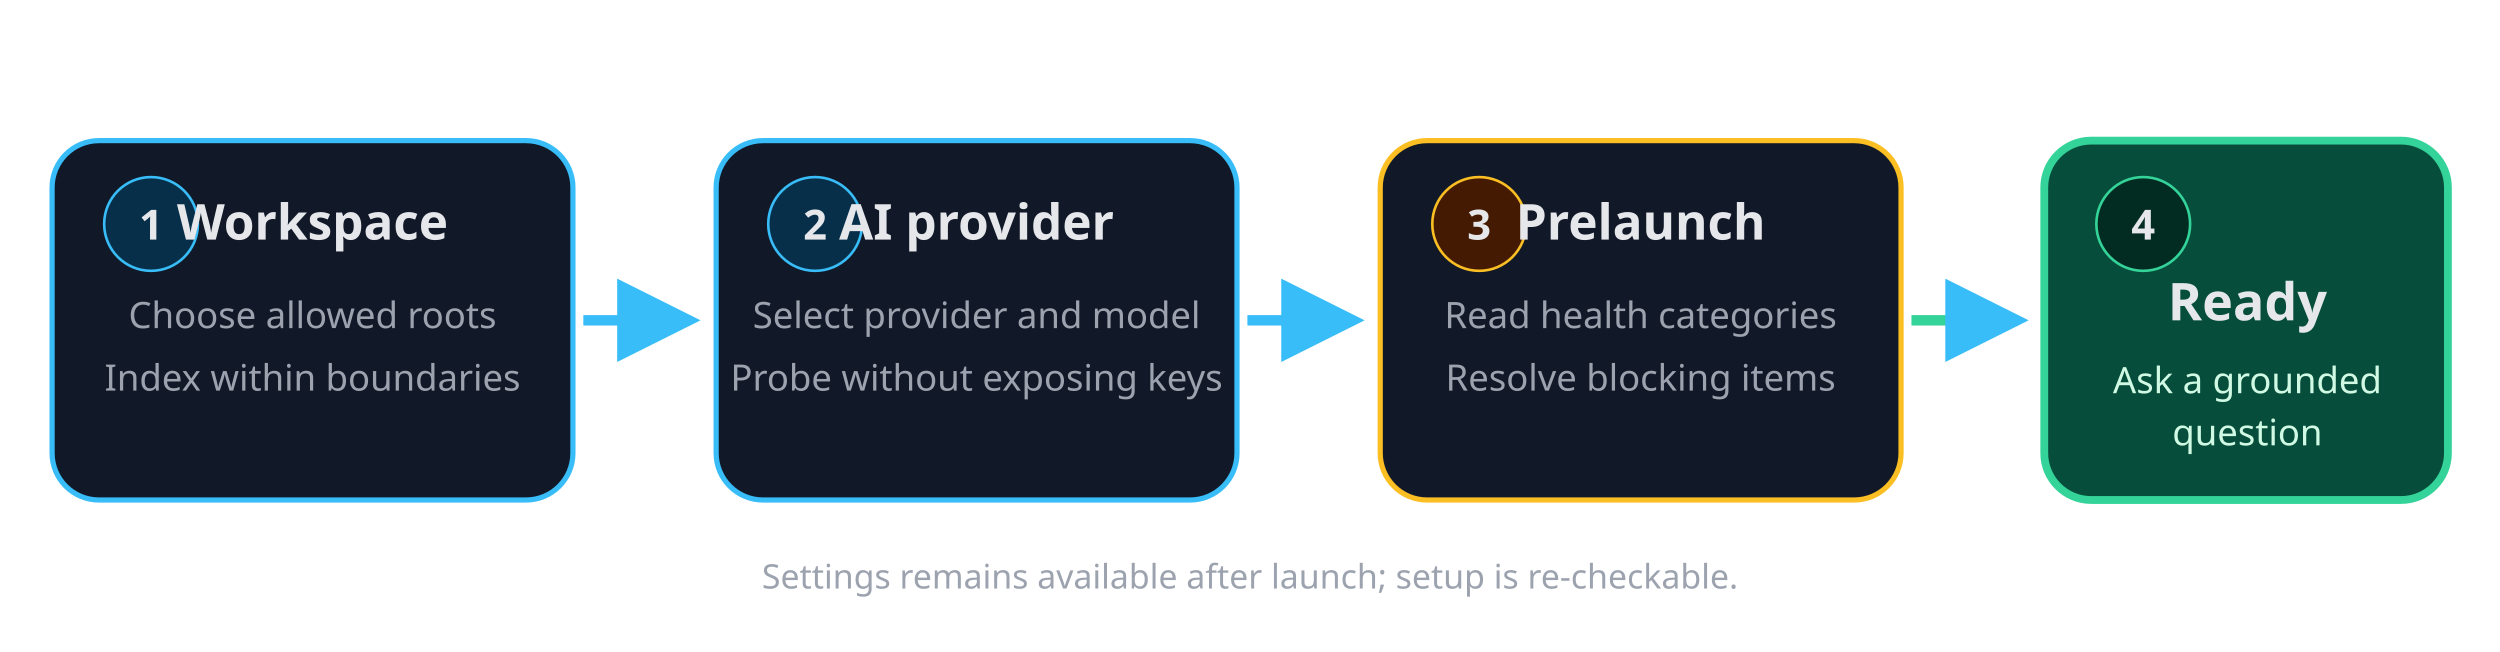
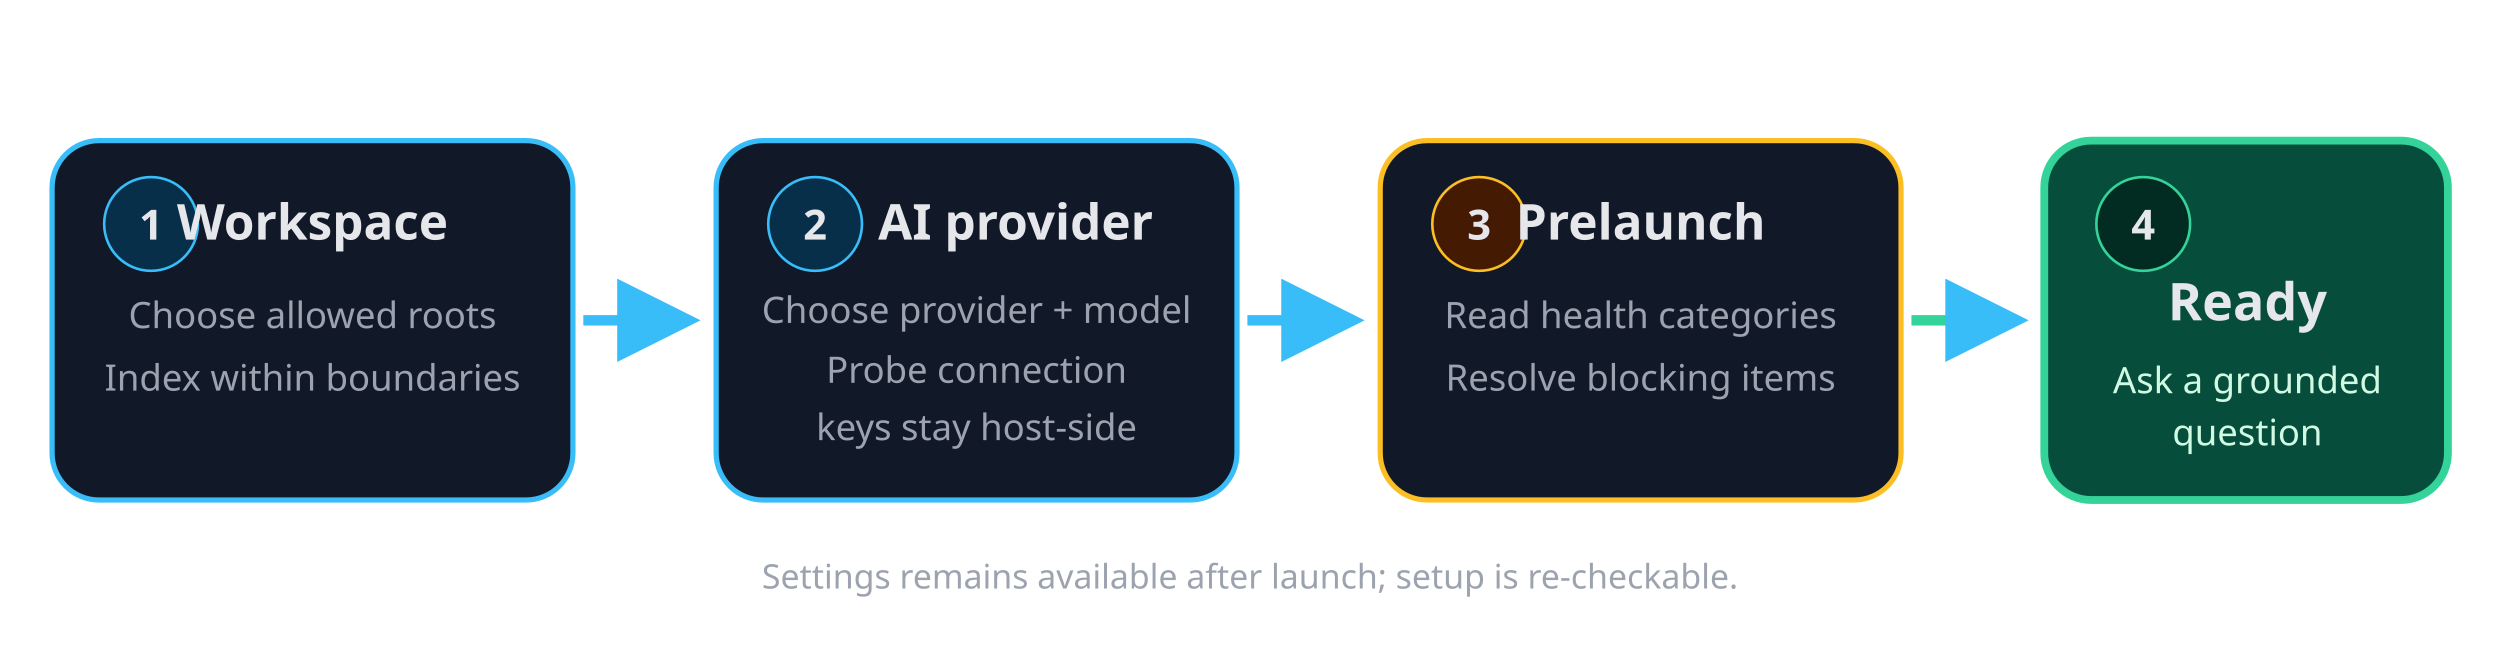
<svg xmlns="http://www.w3.org/2000/svg" viewBox="0 0 960 250" role="img" aria-labelledby="title desc">
  <defs>
    <marker id="arrow" markerWidth="8" markerHeight="8" refX="7" refY="4" orient="auto">
      <path d="M0 0 8 4 0 8Z" fill="#38bdf8" />
    </marker>
  </defs>
  <rect x="20" y="54" width="200" height="138" rx="18" fill="#111827" stroke="#38bdf8" stroke-width="2" />
  <circle cx="58" cy="86" r="18" fill="#082f49" stroke="#38bdf8" />
  <text x="58" y="92" text-anchor="middle" fill="#e5e7eb" font-family="system-ui, sans-serif" font-size="16" font-weight="700">1</text>
  <text x="120" y="92" text-anchor="middle" fill="#e5e7eb" font-family="system-ui, sans-serif" font-size="19" font-weight="700">Workspace</text>
  <text x="120" y="126" text-anchor="middle" fill="#9ca3af" font-family="system-ui, sans-serif" font-size="14">Choose allowed roots</text>
  <text x="120" y="150" text-anchor="middle" fill="#9ca3af" font-family="system-ui, sans-serif" font-size="14">Index within boundaries</text>
  <path d="M224 123H265" stroke="#38bdf8" stroke-width="4" marker-end="url(#arrow)" />
  <rect x="275" y="54" width="200" height="138" rx="18" fill="#111827" stroke="#38bdf8" stroke-width="2" />
  <circle cx="313" cy="86" r="18" fill="#082f49" stroke="#38bdf8" />
  <text x="313" y="92" text-anchor="middle" fill="#e5e7eb" font-family="system-ui, sans-serif" font-size="16" font-weight="700">2</text>
-   <text x="375" y="92" text-anchor="middle" fill="#e5e7eb" font-family="system-ui, sans-serif" font-size="19" font-weight="700">AI provider</text>
-   <text x="375" y="126" text-anchor="middle" fill="#9ca3af" font-family="system-ui, sans-serif" font-size="14">Select provider and model</text>
-   <text x="375" y="150" text-anchor="middle" fill="#9ca3af" font-family="system-ui, sans-serif" font-size="14">Probe without exposing keys</text>
+   <text x="390" y="92" text-anchor="middle" fill="#e5e7eb" font-family="system-ui, sans-serif" font-size="19" font-weight="700">AI provider</text>
+   <text x="375" y="124" text-anchor="middle" fill="#9ca3af" font-family="system-ui, sans-serif" font-size="14">Choose provider + model</text>
+   <text x="375" y="147" text-anchor="middle" fill="#9ca3af" font-family="system-ui, sans-serif" font-size="14">Probe connection</text>
+   <text x="375" y="169" text-anchor="middle" fill="#9ca3af" font-family="system-ui, sans-serif" font-size="14">keys stay host-side</text>
  <path d="M479 123H520" stroke="#38bdf8" stroke-width="4" marker-end="url(#arrow)" />
  <rect x="530" y="54" width="200" height="138" rx="18" fill="#111827" stroke="#fbbf24" stroke-width="2" />
  <circle cx="568" cy="86" r="18" fill="#451a03" stroke="#fbbf24" />
  <text x="568" y="92" text-anchor="middle" fill="#e5e7eb" font-family="system-ui, sans-serif" font-size="16" font-weight="700">3</text>
  <text x="630" y="92" text-anchor="middle" fill="#e5e7eb" font-family="system-ui, sans-serif" font-size="19" font-weight="700">Prelaunch</text>
  <text x="630" y="126" text-anchor="middle" fill="#9ca3af" font-family="system-ui, sans-serif" font-size="14">Read health categories</text>
  <text x="630" y="150" text-anchor="middle" fill="#9ca3af" font-family="system-ui, sans-serif" font-size="14">Resolve blocking items</text>
  <path d="M734 123H775" stroke="#34d399" stroke-width="4" marker-end="url(#arrow)" />
  <rect x="785" y="54" width="155" height="138" rx="18" fill="#064e3b" stroke="#34d399" stroke-width="3" />
  <circle cx="823" cy="86" r="18" fill="#022c22" stroke="#34d399" />
  <text x="823" y="92" text-anchor="middle" fill="#e5e7eb" font-family="system-ui, sans-serif" font-size="16" font-weight="700">4</text>
  <text x="863" y="123" text-anchor="middle" fill="#e5e7eb" font-family="system-ui, sans-serif" font-size="20" font-weight="700">Ready</text>
  <text x="863" y="151" text-anchor="middle" fill="#d1fae5" font-family="system-ui, sans-serif" font-size="14">Ask a grounded</text>
  <text x="863" y="171" text-anchor="middle" fill="#d1fae5" font-family="system-ui, sans-serif" font-size="14">question</text>
  <text x="480" y="226" text-anchor="middle" fill="#9ca3af" font-family="system-ui, sans-serif" font-size="13">Settings remains available after launch; setup is re-checkable.</text>
</svg>
